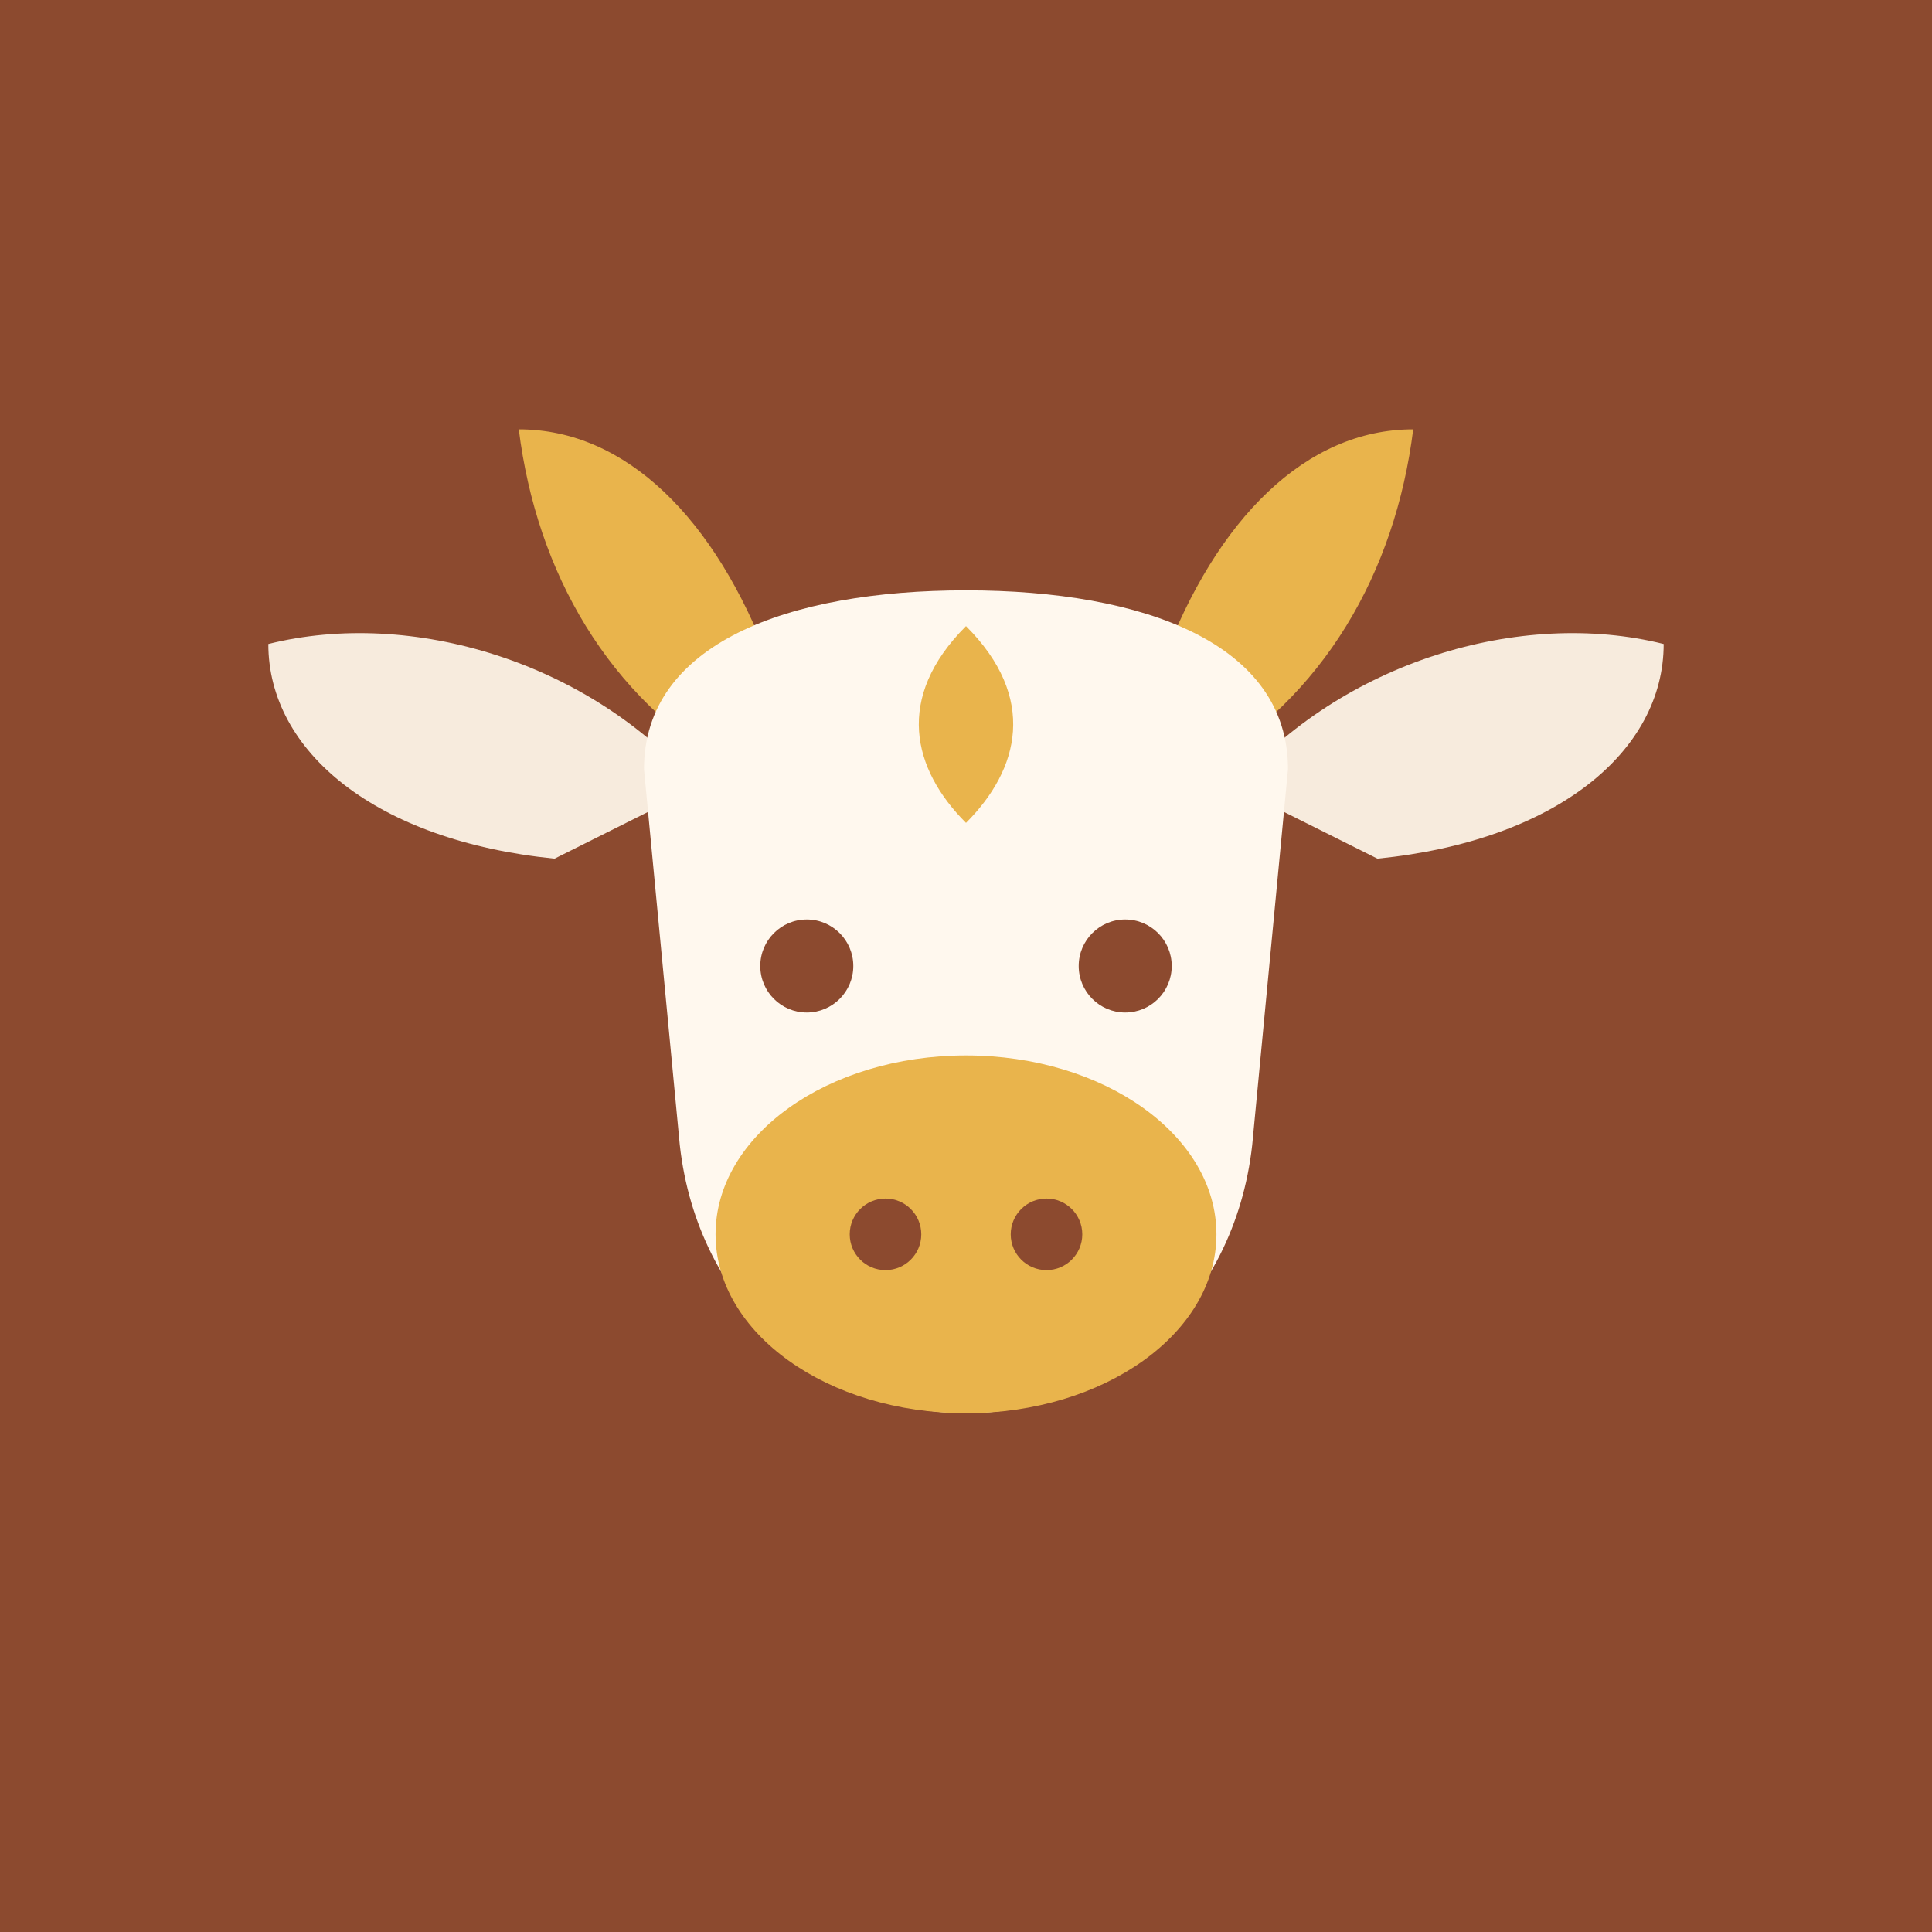
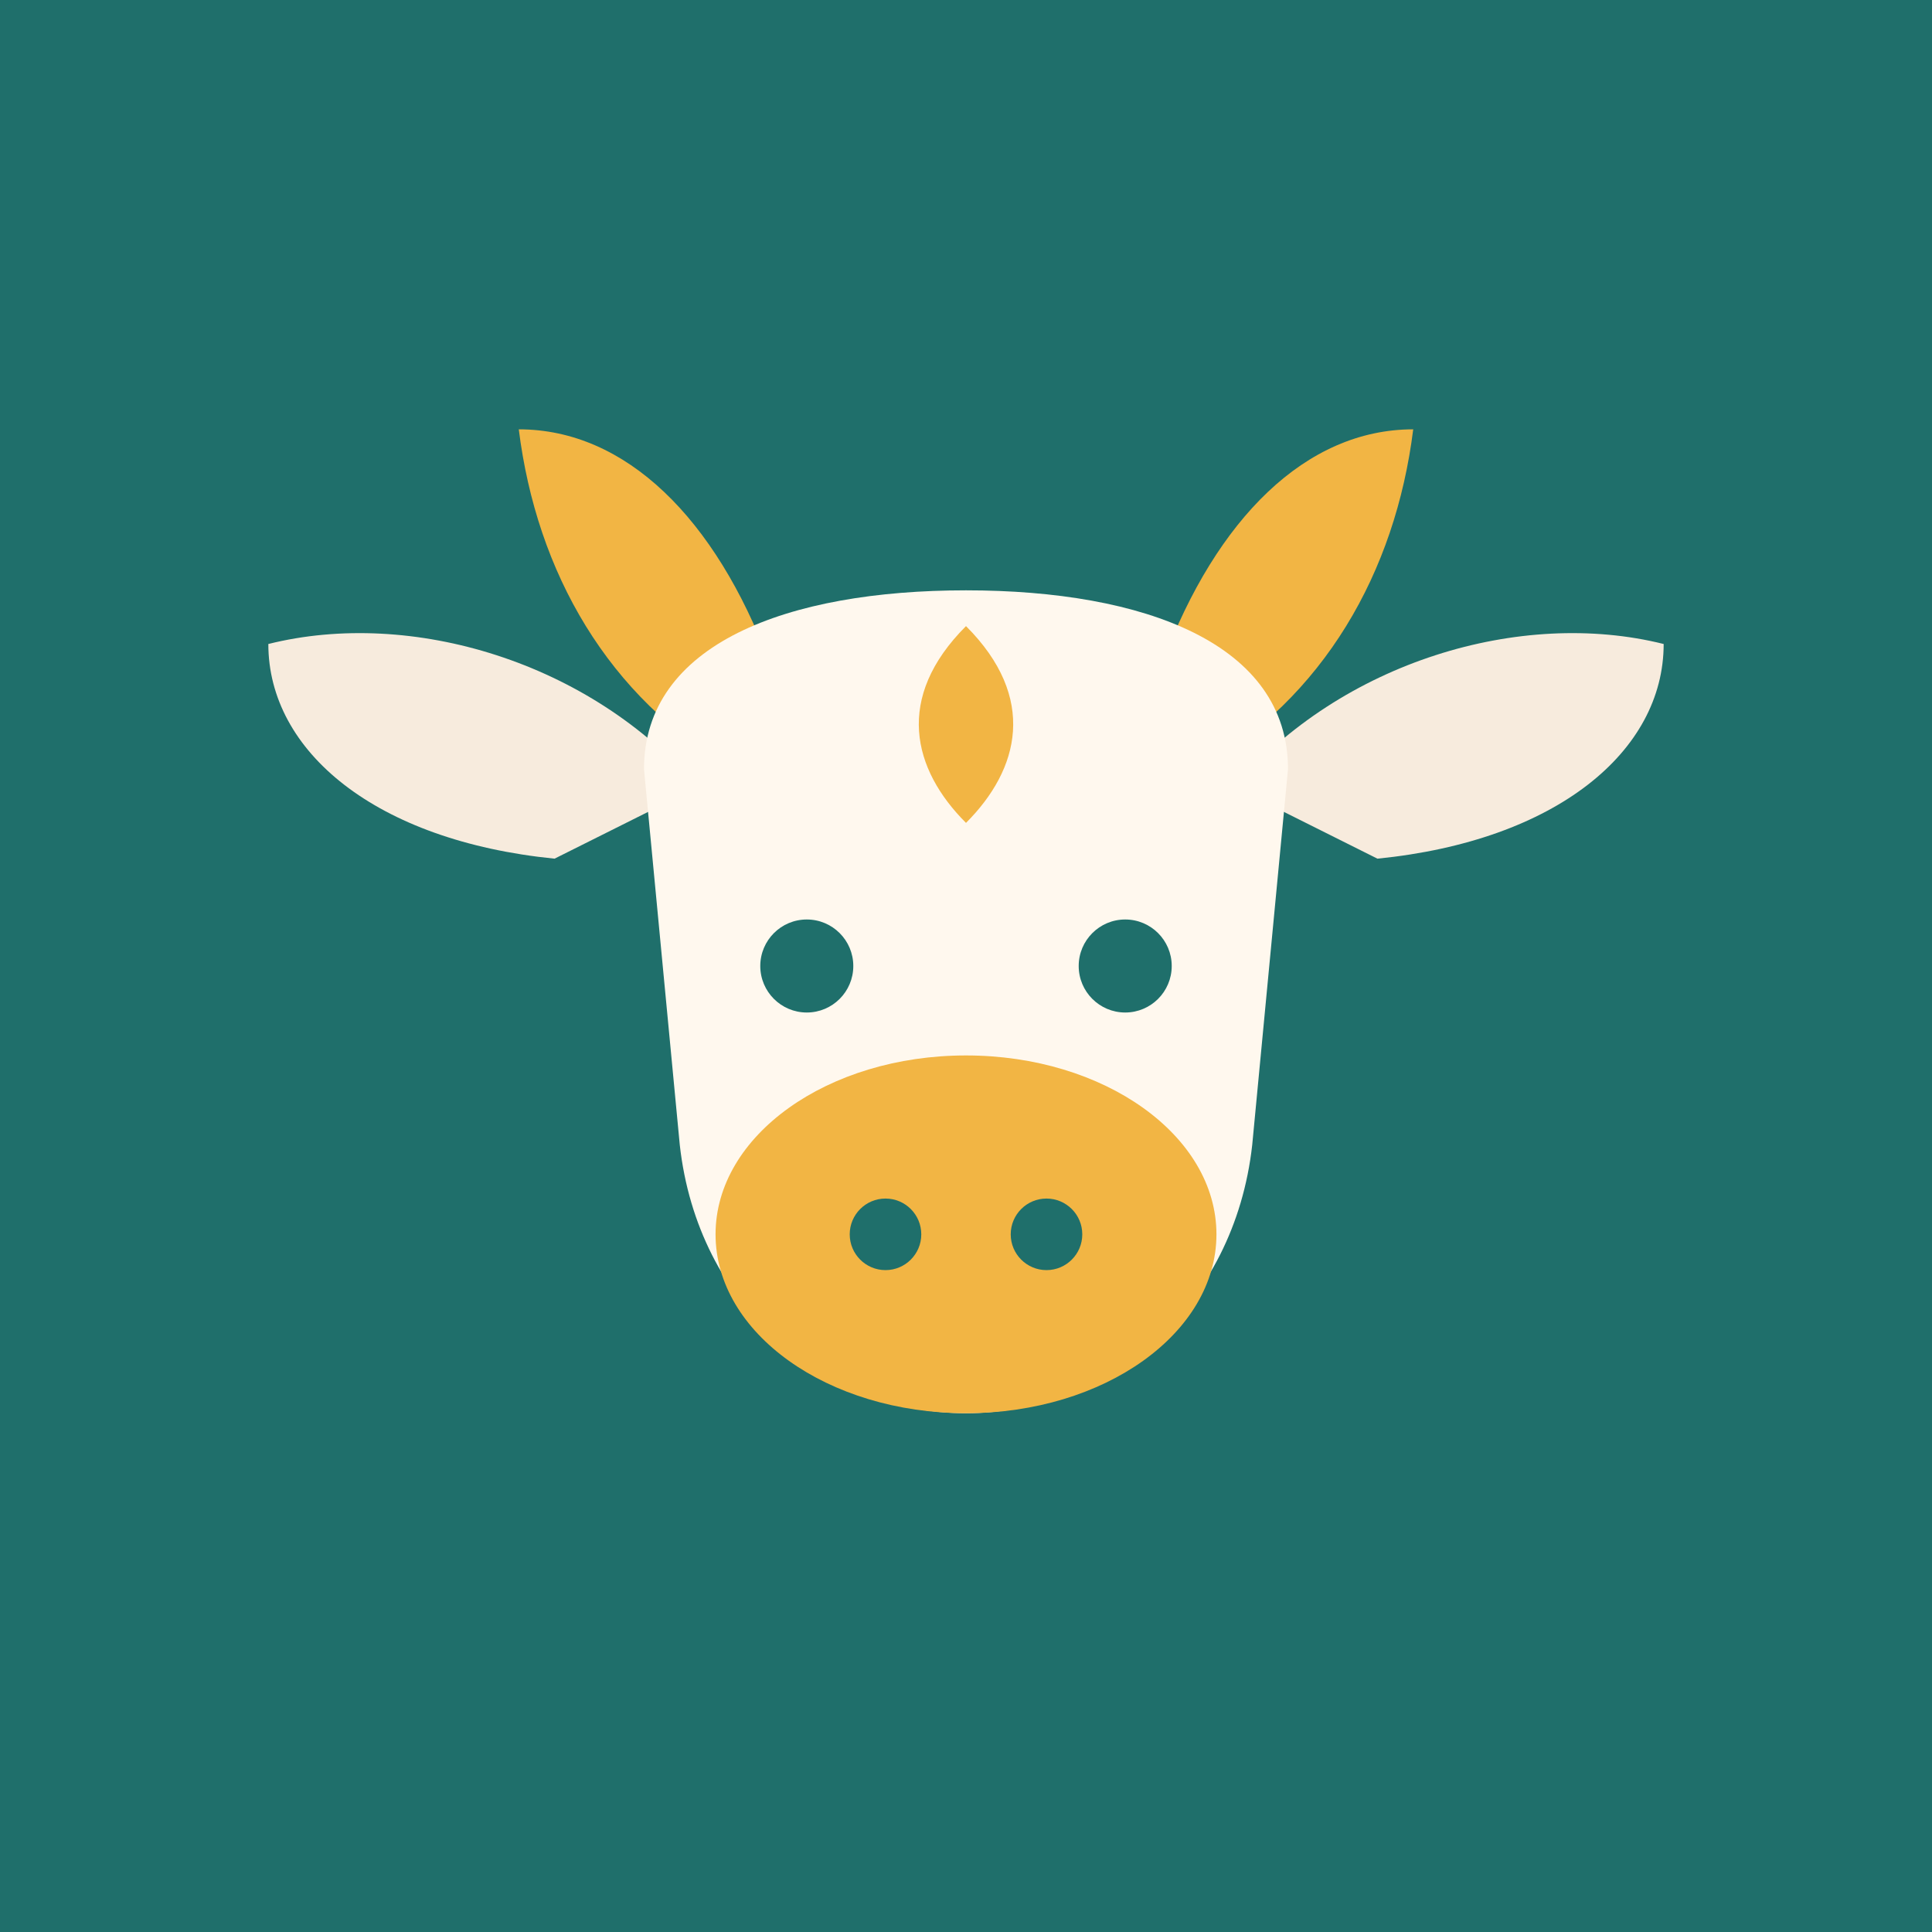
<svg xmlns="http://www.w3.org/2000/svg" viewBox="0 0 108 108" width="1024" height="1024">
-   <rect width="108" height="108" fill="#8C4A2F" />
+   <rect width="108" height="108" fill="#1F6F6B" />
  <g transform="translate(54 56) scale(1.0) translate(-54 -54)">
-     <path fill="#E9B44C" d="M43 35C40 27 35 22 29 22C30 30 34 37 41 41Z" />
-     <path fill="#E9B44C" d="M65 35C68 27 73 22 79 22C78 30 74 37 67 41Z" />
+     <path fill="#F2B544" d="M43 35C40 27 35 22 29 22C30 30 34 37 41 41Z" />
+     <path fill="#F2B544" d="M65 35C68 27 73 22 79 22C78 30 74 37 67 41Z" />
    <path fill="#F7EBDD" d="M31 46C21 45 15 40 15 34C23 32 33 35 39 42Z" />
    <path fill="#F7EBDD" d="M77 46C87 45 93 40 93 34C85 32 75 35 69 42Z" />
    <path fill="#FFF8EE" d="M36 41C36 34 44 31 54 31C64 31 72 34 72 41L70 62C69 71 62 77 54 77C46 77 39 71 38 62Z" />
-     <path fill="#E9B44C" d="M54 33C50 37 51 41 54 44C57 41 58 37 54 33Z" />
-     <ellipse cx="54" cy="67" rx="14" ry="10" fill="#E9B44C" />
-     <circle cx="49.5" cy="67" r="2" fill="#8C4A2F" />
-     <circle cx="58.5" cy="67" r="2" fill="#8C4A2F" />
-     <circle cx="45.1" cy="52" r="2.6" fill="#8C4A2F" />
-     <circle cx="62.9" cy="52" r="2.6" fill="#8C4A2F" />
+     <path fill="#F2B544" d="M54 33C50 37 51 41 54 44C57 41 58 37 54 33Z" />
+     <ellipse cx="54" cy="67" rx="14" ry="10" fill="#F2B544" />
+     <circle cx="49.5" cy="67" r="2" fill="#1F6F6B" />
+     <circle cx="58.5" cy="67" r="2" fill="#1F6F6B" />
+     <circle cx="45.1" cy="52" r="2.6" fill="#1F6F6B" />
+     <circle cx="62.9" cy="52" r="2.6" fill="#1F6F6B" />
  </g>
</svg>
